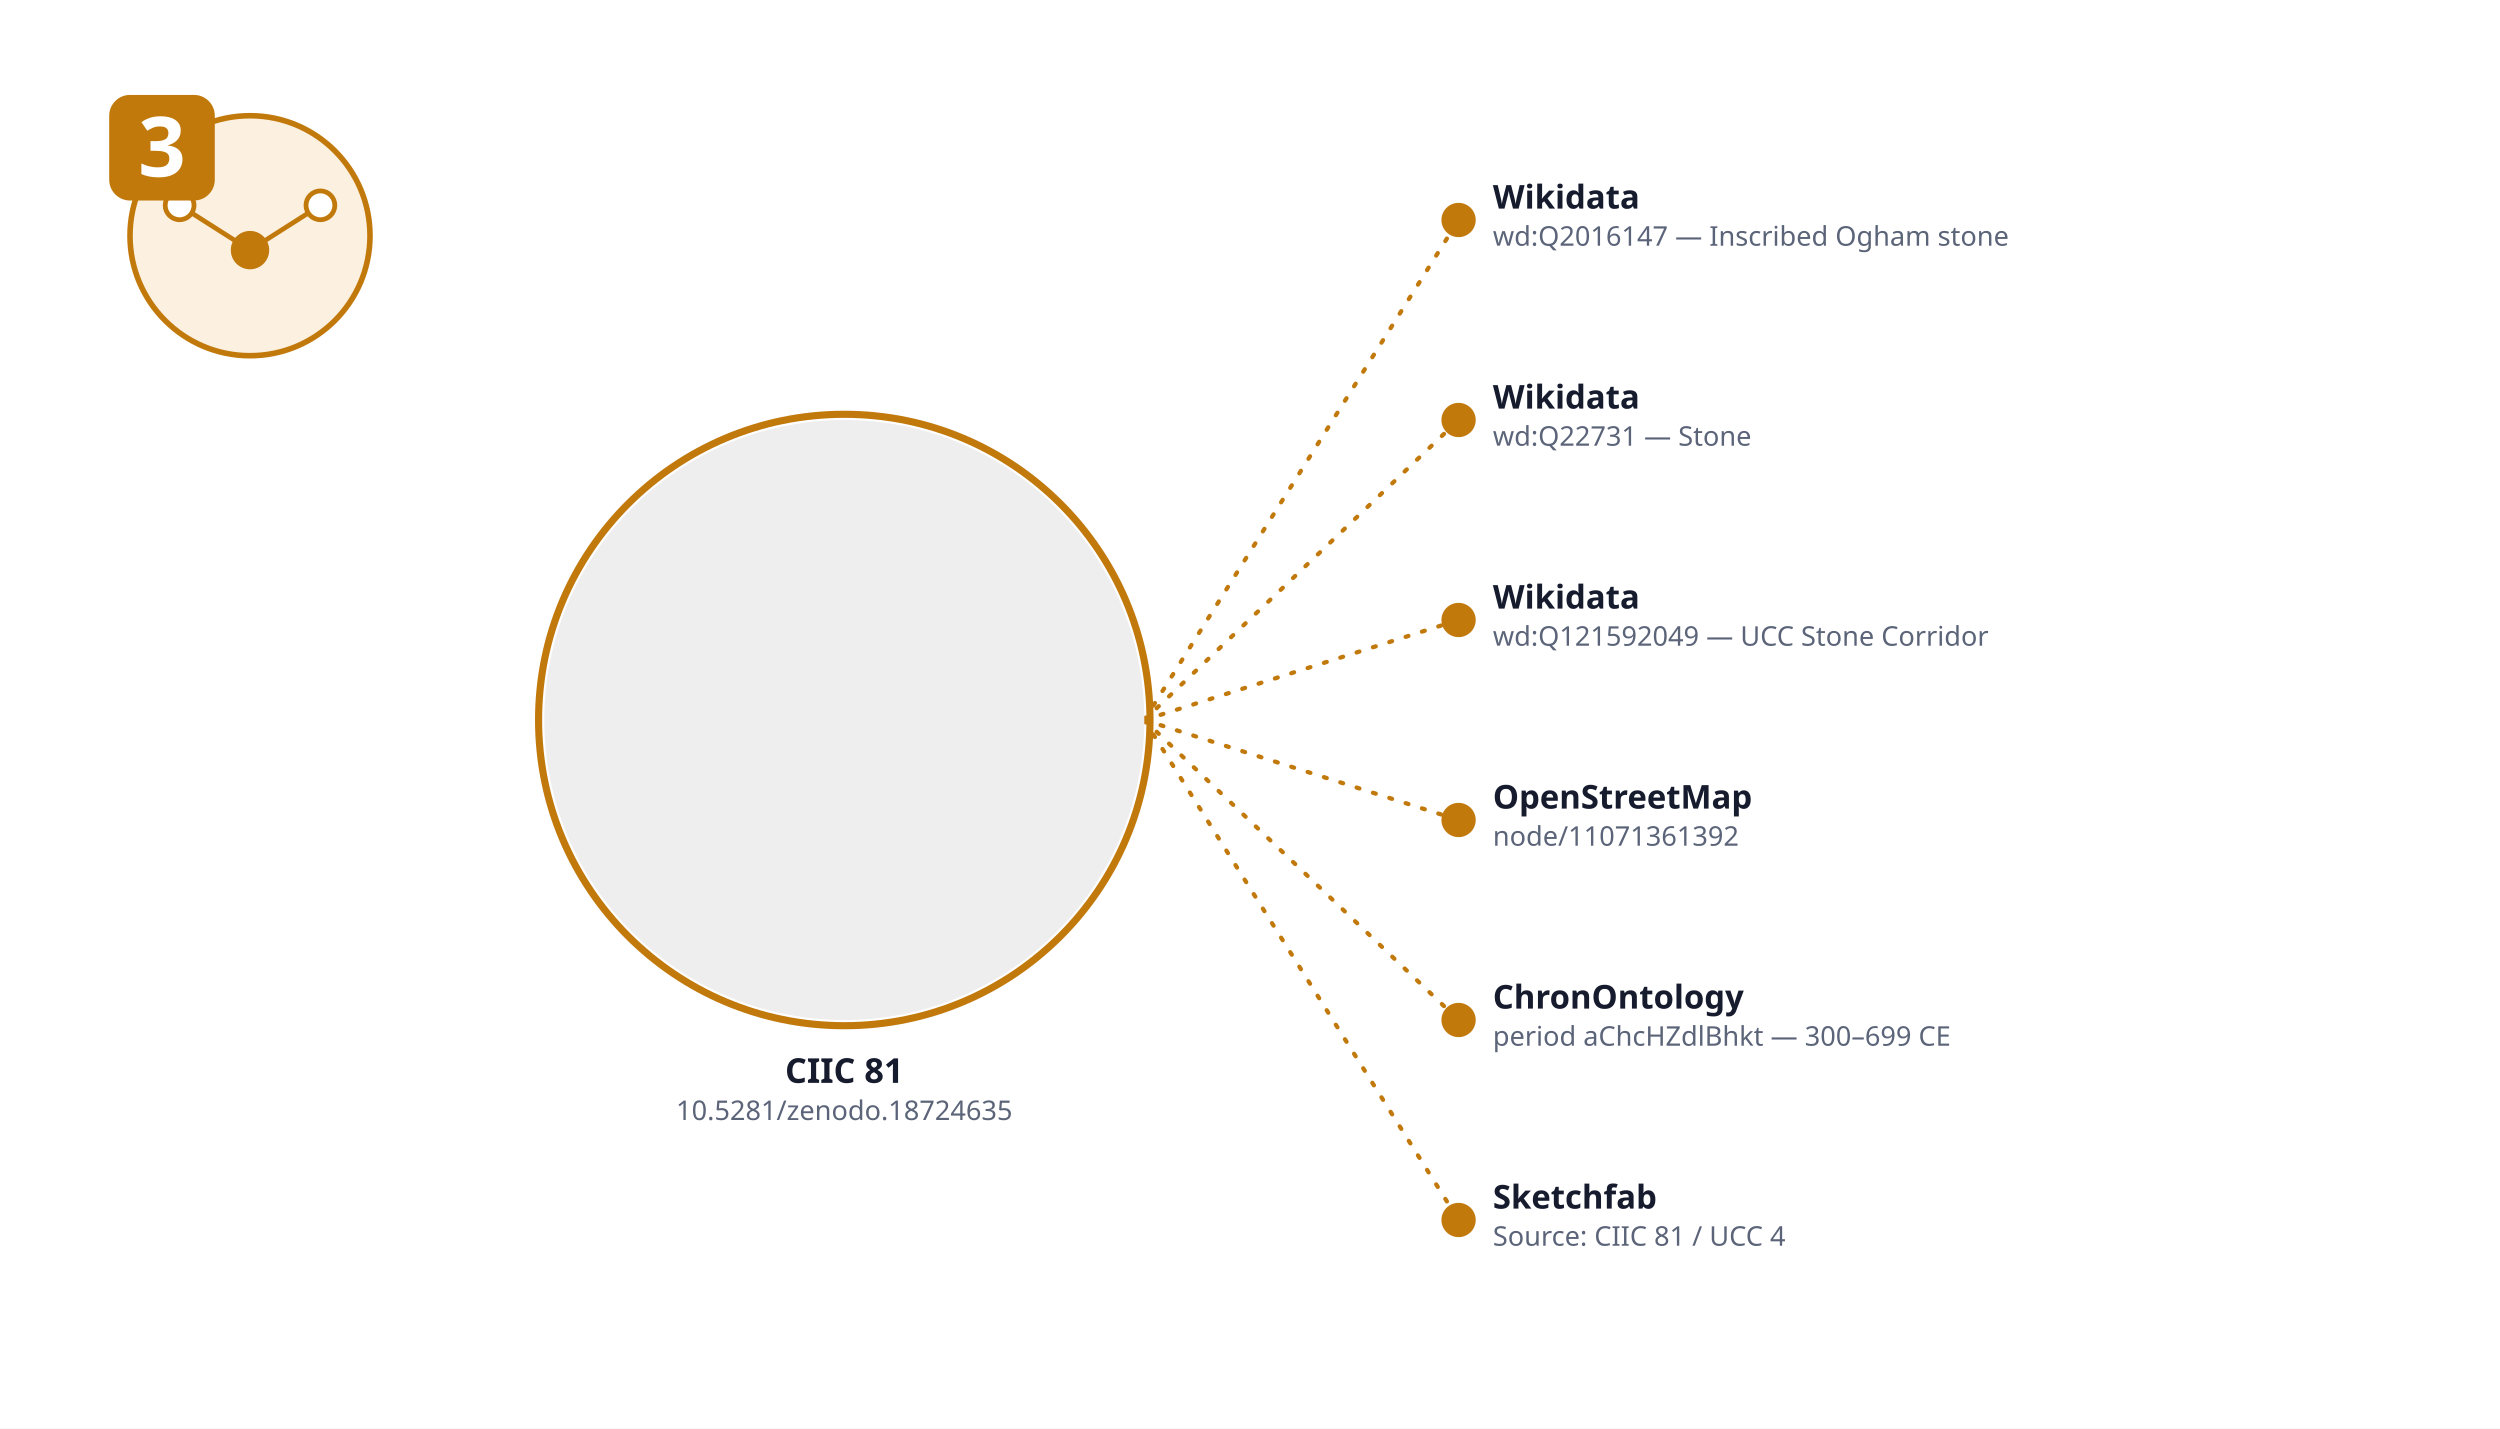
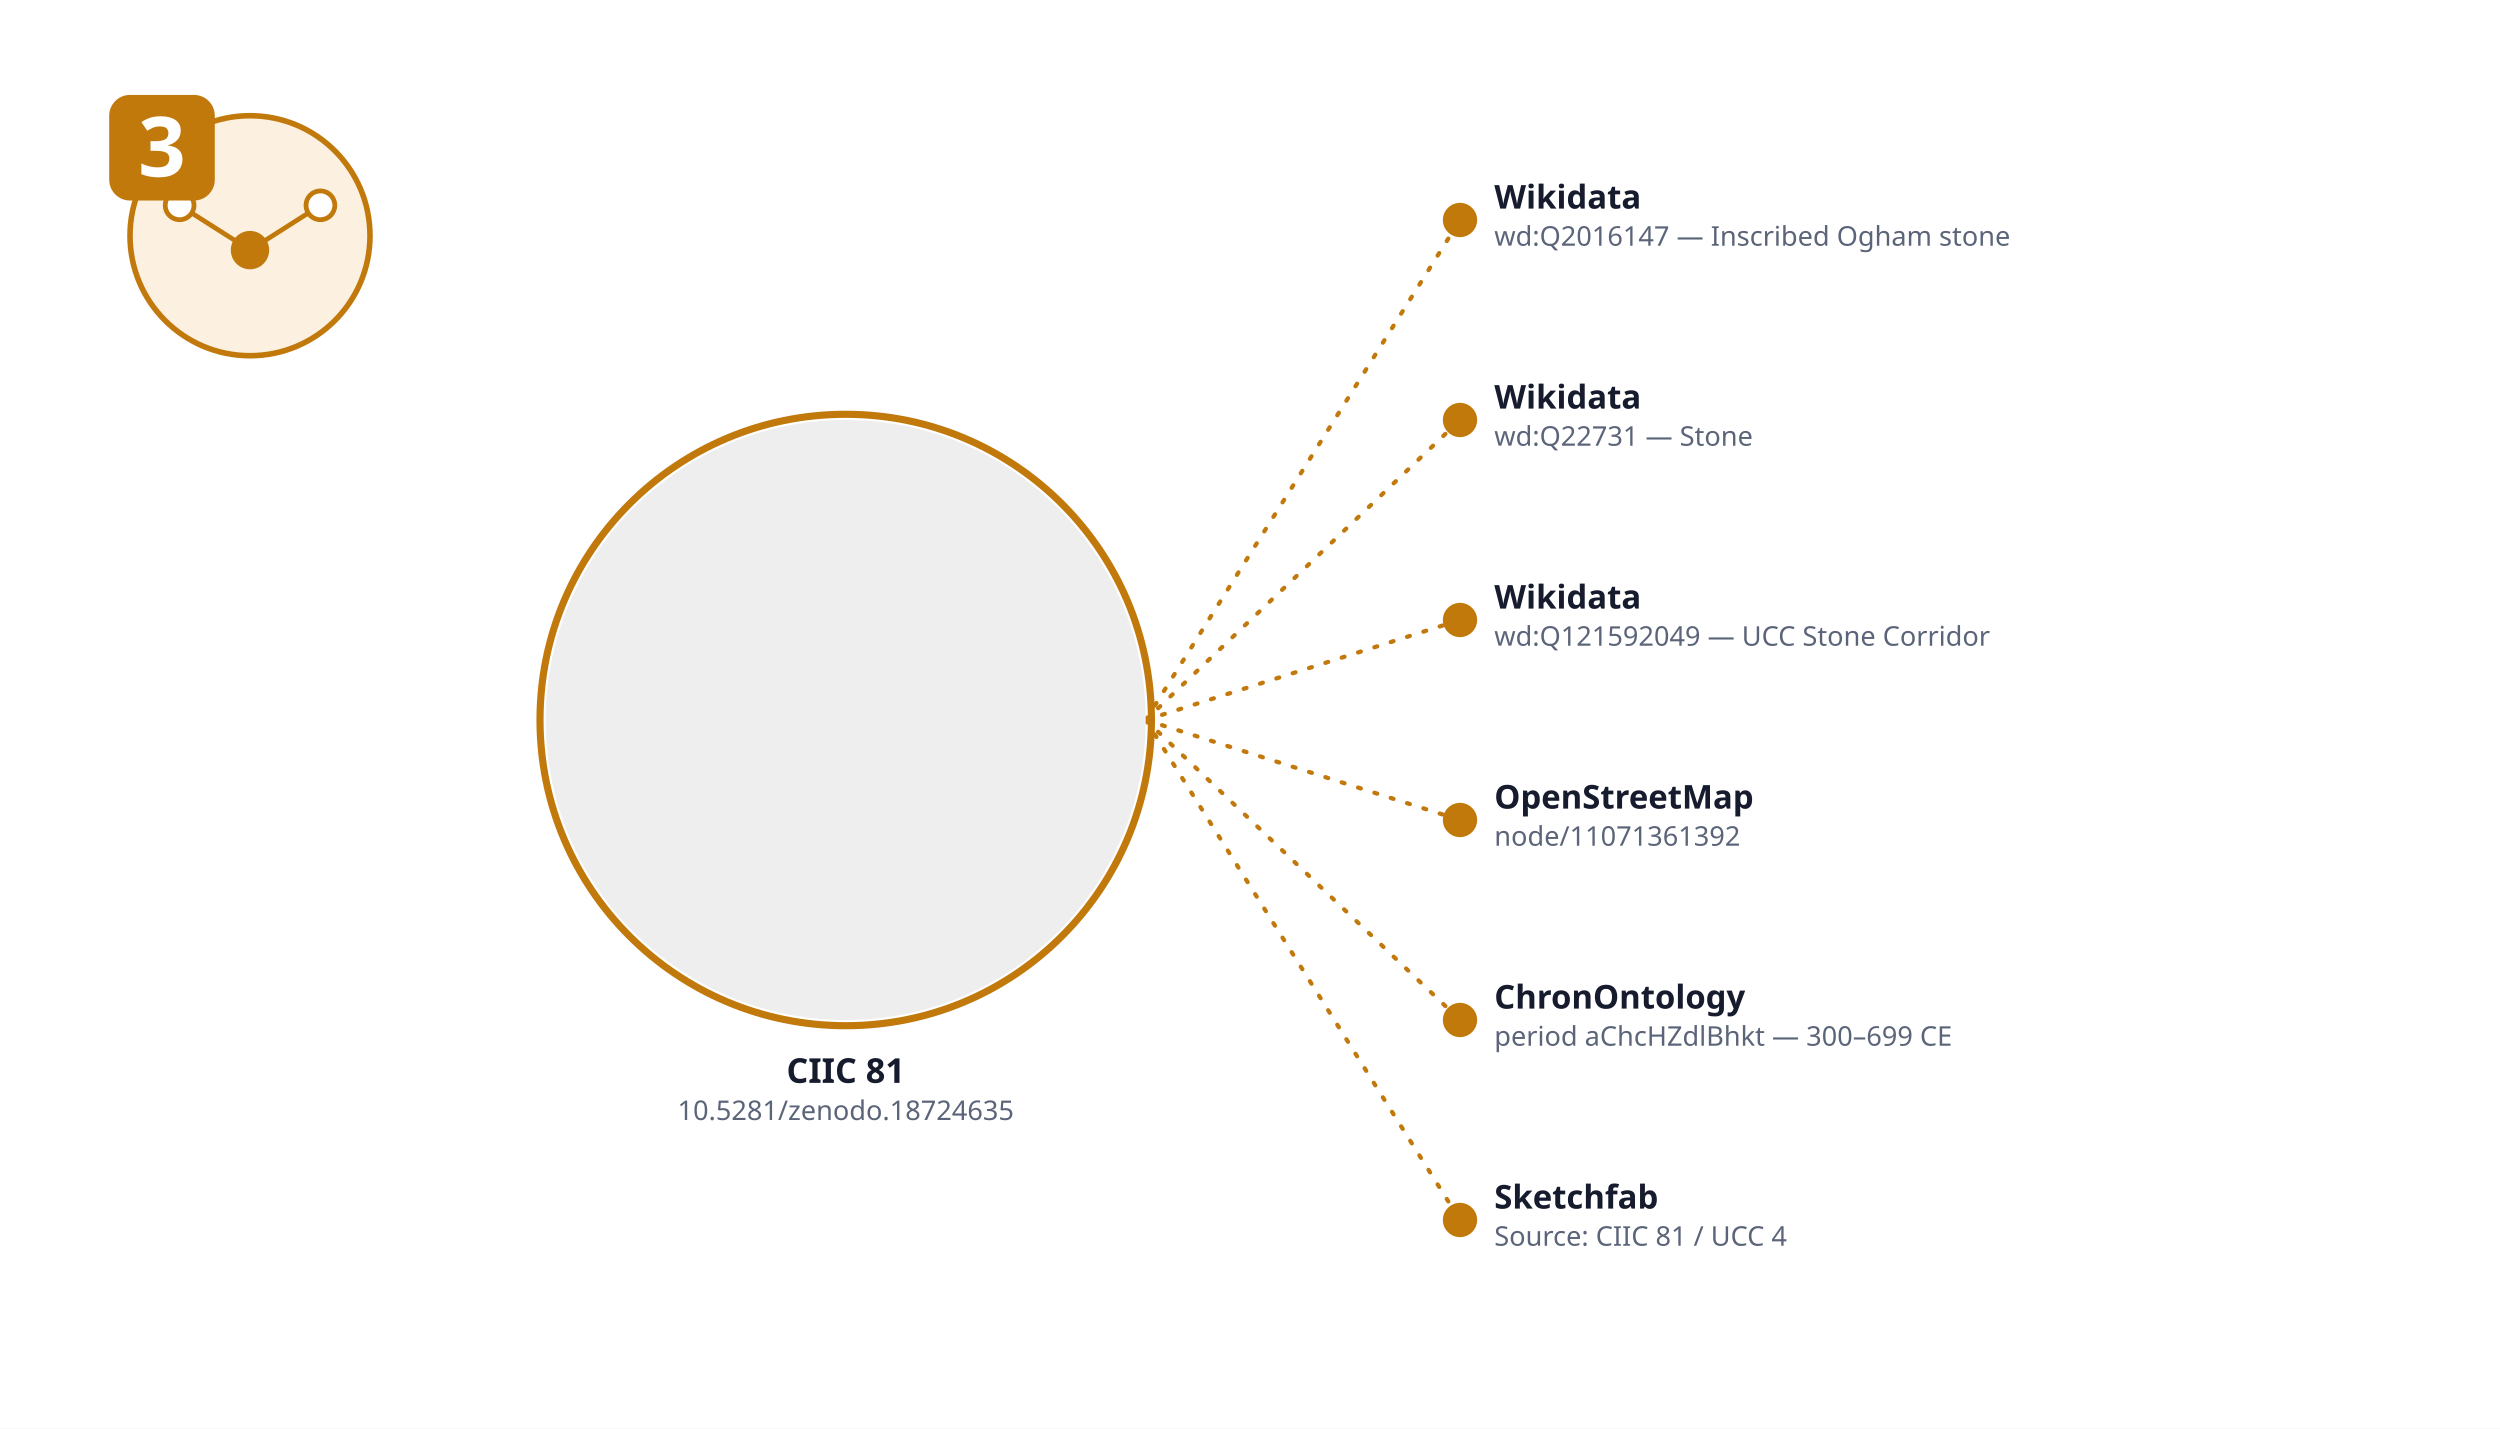
<svg xmlns="http://www.w3.org/2000/svg" width="1750" height="1000" viewBox="0 0 1750 1000">
  <rect x="0" y="0" width="1750" height="1000" fill="white" />
  <style>@font-face { font-family: "Fira Sans"; src: url("../fonts/FiraSans-Regular.ttf"); font-weight: 400; } @font-face { font-family: "Fira Sans"; src: url("../fonts/FiraSans-Bold.ttf"); font-weight: 700; }</style>
  <marker id="arrow" viewBox="0 0 10 10" refX="8" refY="5" markerWidth="6" markerHeight="6" orient="auto-start-reverse">
    <path d="M0,0 L10,5 L0,10 z" fill="#5B6478" />
  </marker>
  <g transform="translate(175,165) scale(0.56)">
    <circle cx="0" cy="0" r="150" fill="#FCF1E1" stroke="#C2790C" stroke-width="7" />
    <line x1="0" y1="18" x2="-88" y2="-38" stroke="#C2790C" stroke-width="6" stroke-linecap="round" />
    <line x1="0" y1="18" x2="88" y2="-38" stroke="#C2790C" stroke-width="6" stroke-linecap="round" />
    <circle cx="-88" cy="-38" r="18" fill="white" stroke="#C2790C" stroke-width="6" />
    <circle cx="88" cy="-38" r="18" fill="white" stroke="#C2790C" stroke-width="6" />
    <circle cx="0" cy="18" r="24" fill="#C2790C" />
    <rect x="-176" y="-176" width="132" height="132" rx="26" fill="#C2790C" />
    <text x="-110.0" y="-74.0" text-anchor="middle" font-family="Fira Sans" font-weight="700" font-size="104" fill="white">3</text>
  </g>
-   <g transform="translate(31,4)">
+   <g transform="translate(32,4)">
    <line x1="770" y1="500" x2="990" y2="150" stroke="#C2790C" stroke-width="3" stroke-dasharray="2 10" stroke-linecap="round" />
    <line x1="770" y1="500" x2="990" y2="290" stroke="#C2790C" stroke-width="3" stroke-dasharray="2 10" stroke-linecap="round" />
    <line x1="770" y1="500" x2="990" y2="430" stroke="#C2790C" stroke-width="3" stroke-dasharray="2 10" stroke-linecap="round" />
    <line x1="770" y1="500" x2="990" y2="570" stroke="#C2790C" stroke-width="3" stroke-dasharray="2 10" stroke-linecap="round" />
    <line x1="770" y1="500" x2="990" y2="710" stroke="#C2790C" stroke-width="3" stroke-dasharray="2 10" stroke-linecap="round" />
    <line x1="770" y1="500" x2="990" y2="850" stroke="#C2790C" stroke-width="3" stroke-dasharray="2 10" stroke-linecap="round" />
    <circle cx="560" cy="500" r="210" fill="#EEEEEE" />
    <circle cx="560" cy="500" r="214" fill="none" stroke="#C2790C" stroke-width="5" />
    <text x="560" y="754" text-anchor="middle" font-family="Fira Sans" font-weight="700" font-size="24" fill="#161B2E">CIIC 81</text>
    <text x="560" y="780" text-anchor="middle" font-family="Fira Sans" font-weight="400" font-size="19" fill="#5B6478">10.5281/zenodo.18724635</text>
    <circle cx="990" cy="150" r="12" fill="#C2790C" />
    <text x="1014" y="142" font-family="Fira Sans" font-weight="700" font-size="23" fill="#161B2E">Wikidata</text>
    <text x="1014" y="168" font-family="Fira Sans" font-weight="400" font-size="19" fill="#5B6478">wd:Q2016147 — Inscribed Ogham stone</text>
    <circle cx="990" cy="290" r="12" fill="#C2790C" />
    <text x="1014" y="282" font-family="Fira Sans" font-weight="700" font-size="23" fill="#161B2E">Wikidata</text>
    <text x="1014" y="308" font-family="Fira Sans" font-weight="400" font-size="19" fill="#5B6478">wd:Q22731 — Stone</text>
    <circle cx="990" cy="430" r="12" fill="#C2790C" />
    <text x="1014" y="422" font-family="Fira Sans" font-weight="700" font-size="23" fill="#161B2E">Wikidata</text>
    <text x="1014" y="448" font-family="Fira Sans" font-weight="400" font-size="19" fill="#5B6478">wd:Q121592049 — UCC Stone Corridor</text>
    <circle cx="990" cy="570" r="12" fill="#C2790C" />
    <text x="1014" y="562" font-family="Fira Sans" font-weight="700" font-size="23" fill="#161B2E">OpenStreetMap</text>
    <text x="1014" y="588" font-family="Fira Sans" font-weight="400" font-size="19" fill="#5B6478">node/11071361392</text>
    <circle cx="990" cy="710" r="12" fill="#C2790C" />
    <text x="1014" y="702" font-family="Fira Sans" font-weight="700" font-size="23" fill="#161B2E">ChronOntology</text>
    <text x="1014" y="728" font-family="Fira Sans" font-weight="400" font-size="19" fill="#5B6478">period aChcHZdlBhkt — 300–699 CE</text>
    <circle cx="990" cy="850" r="12" fill="#C2790C" />
    <text x="1014" y="842" font-family="Fira Sans" font-weight="700" font-size="23" fill="#161B2E">Sketchfab</text>
    <text x="1014" y="868" font-family="Fira Sans" font-weight="400" font-size="19" fill="#5B6478">Source: CIIC 81 / UCC 4</text>
  </g>
</svg>
